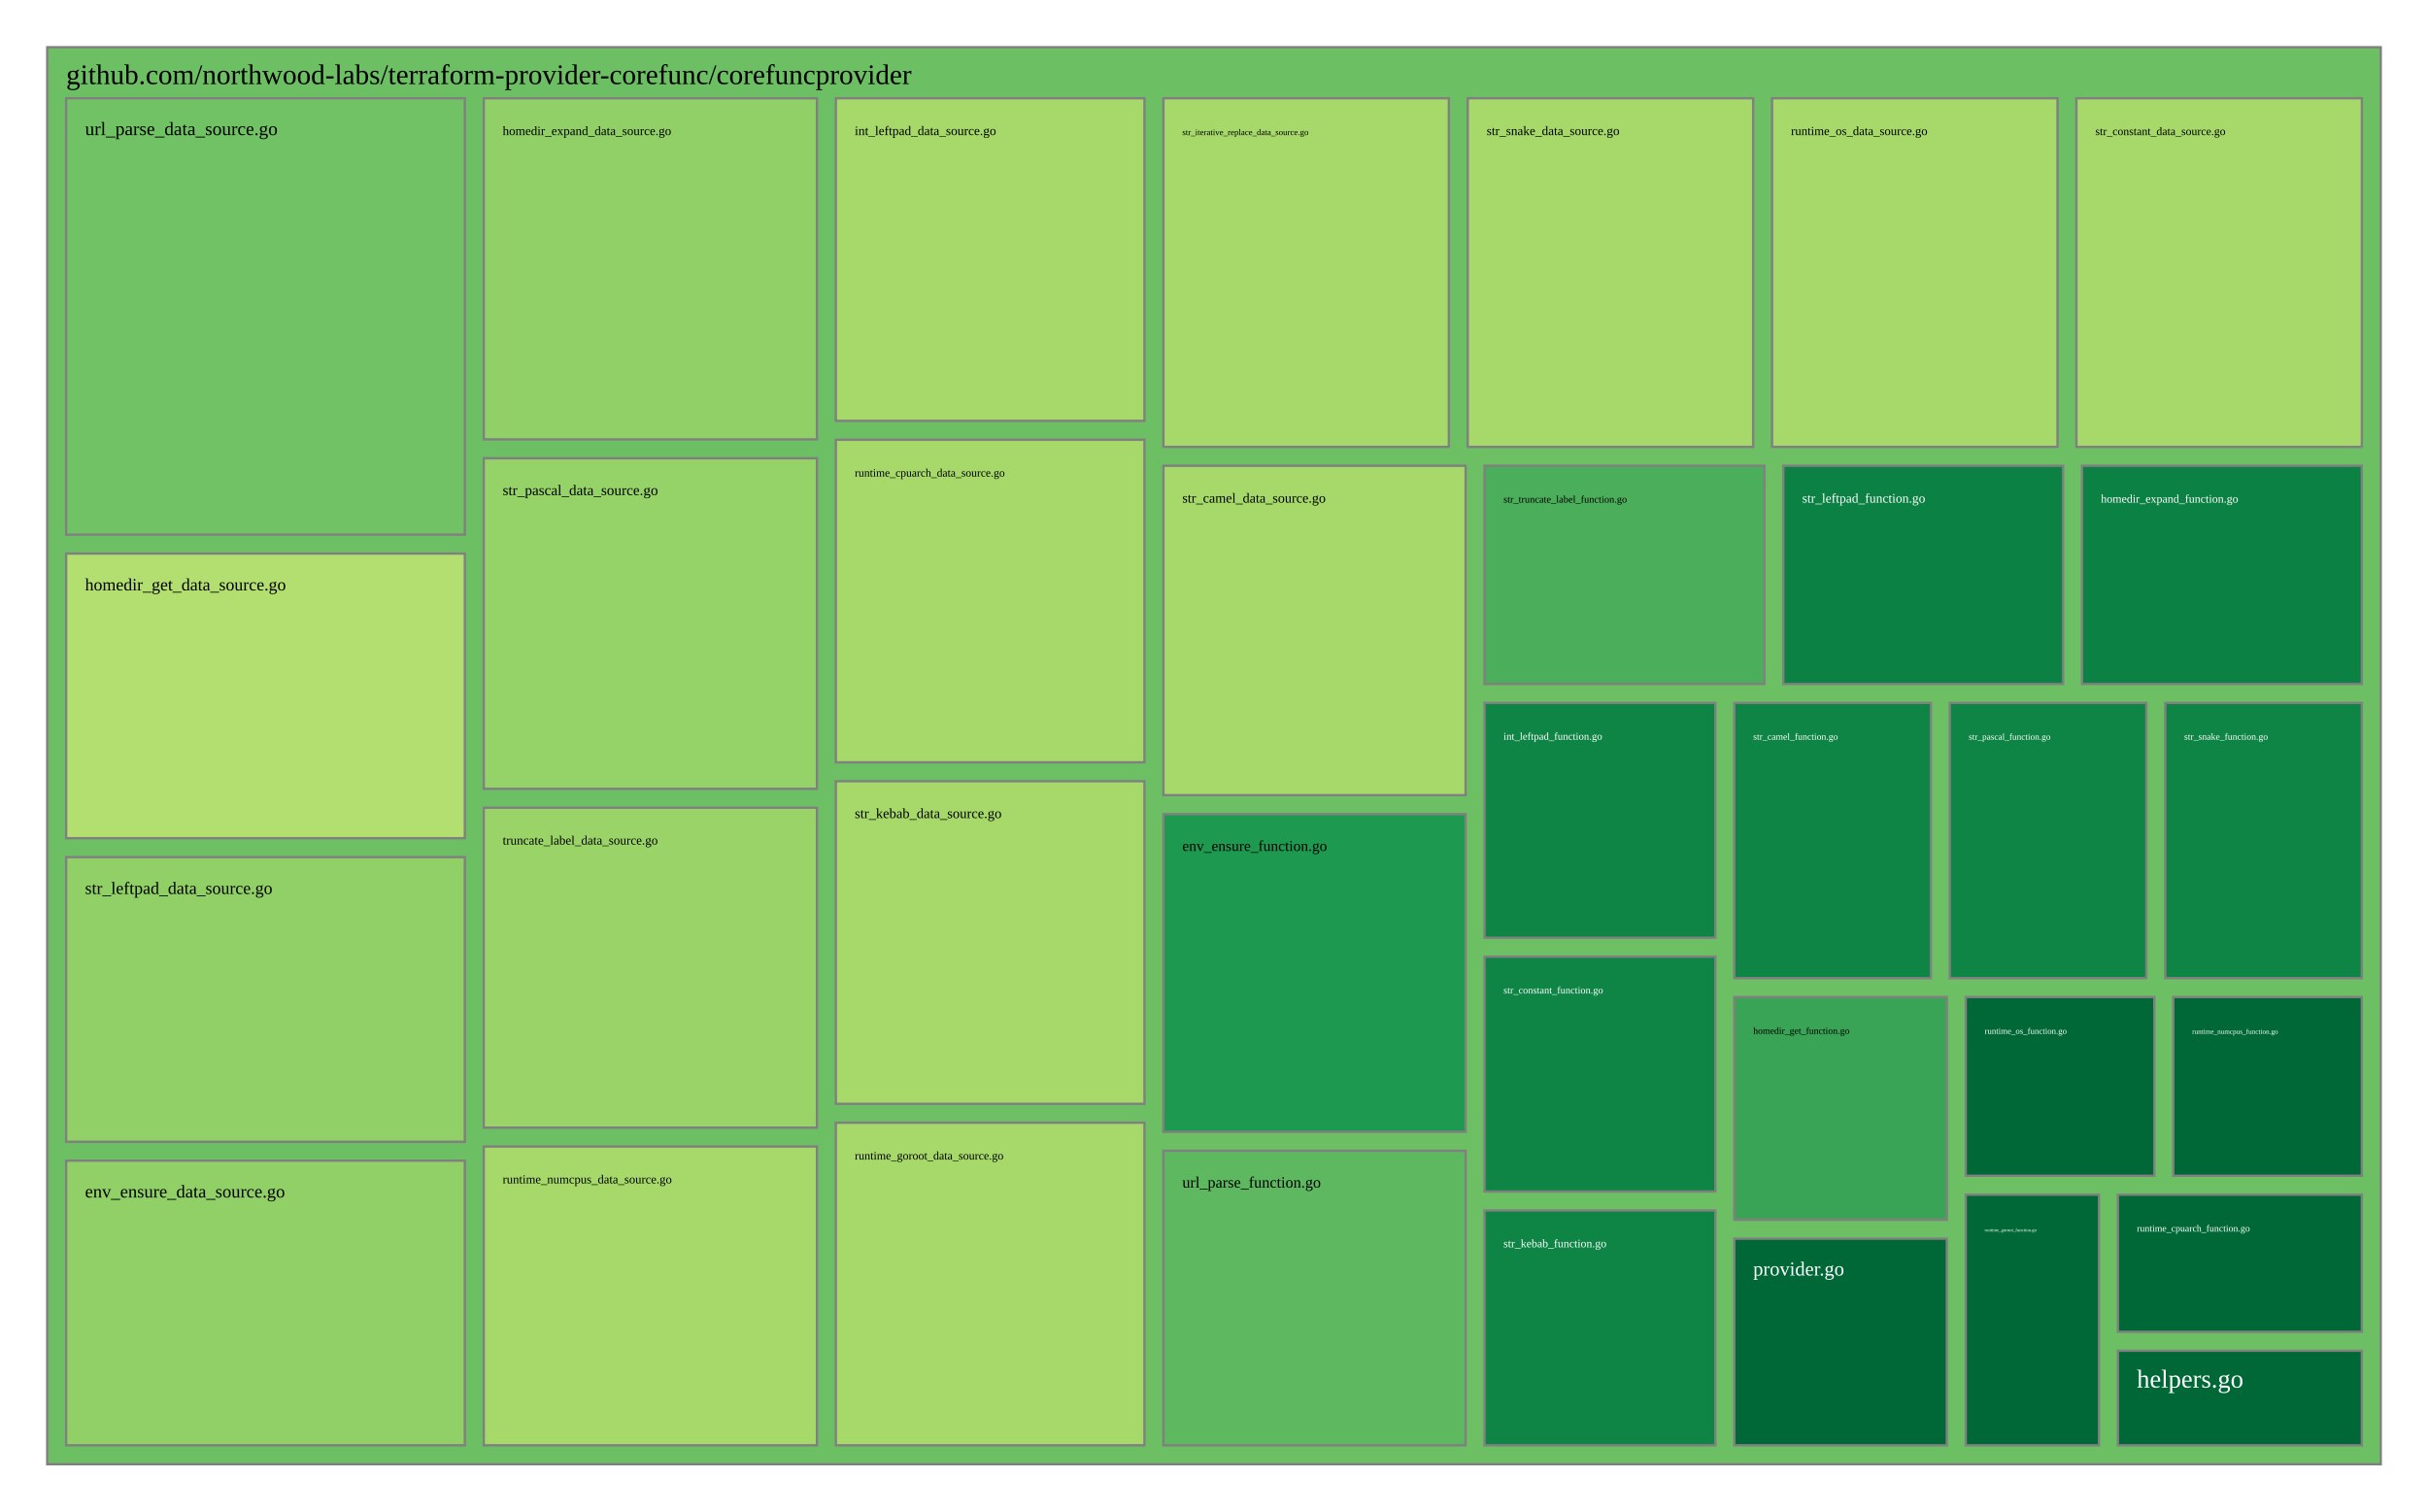
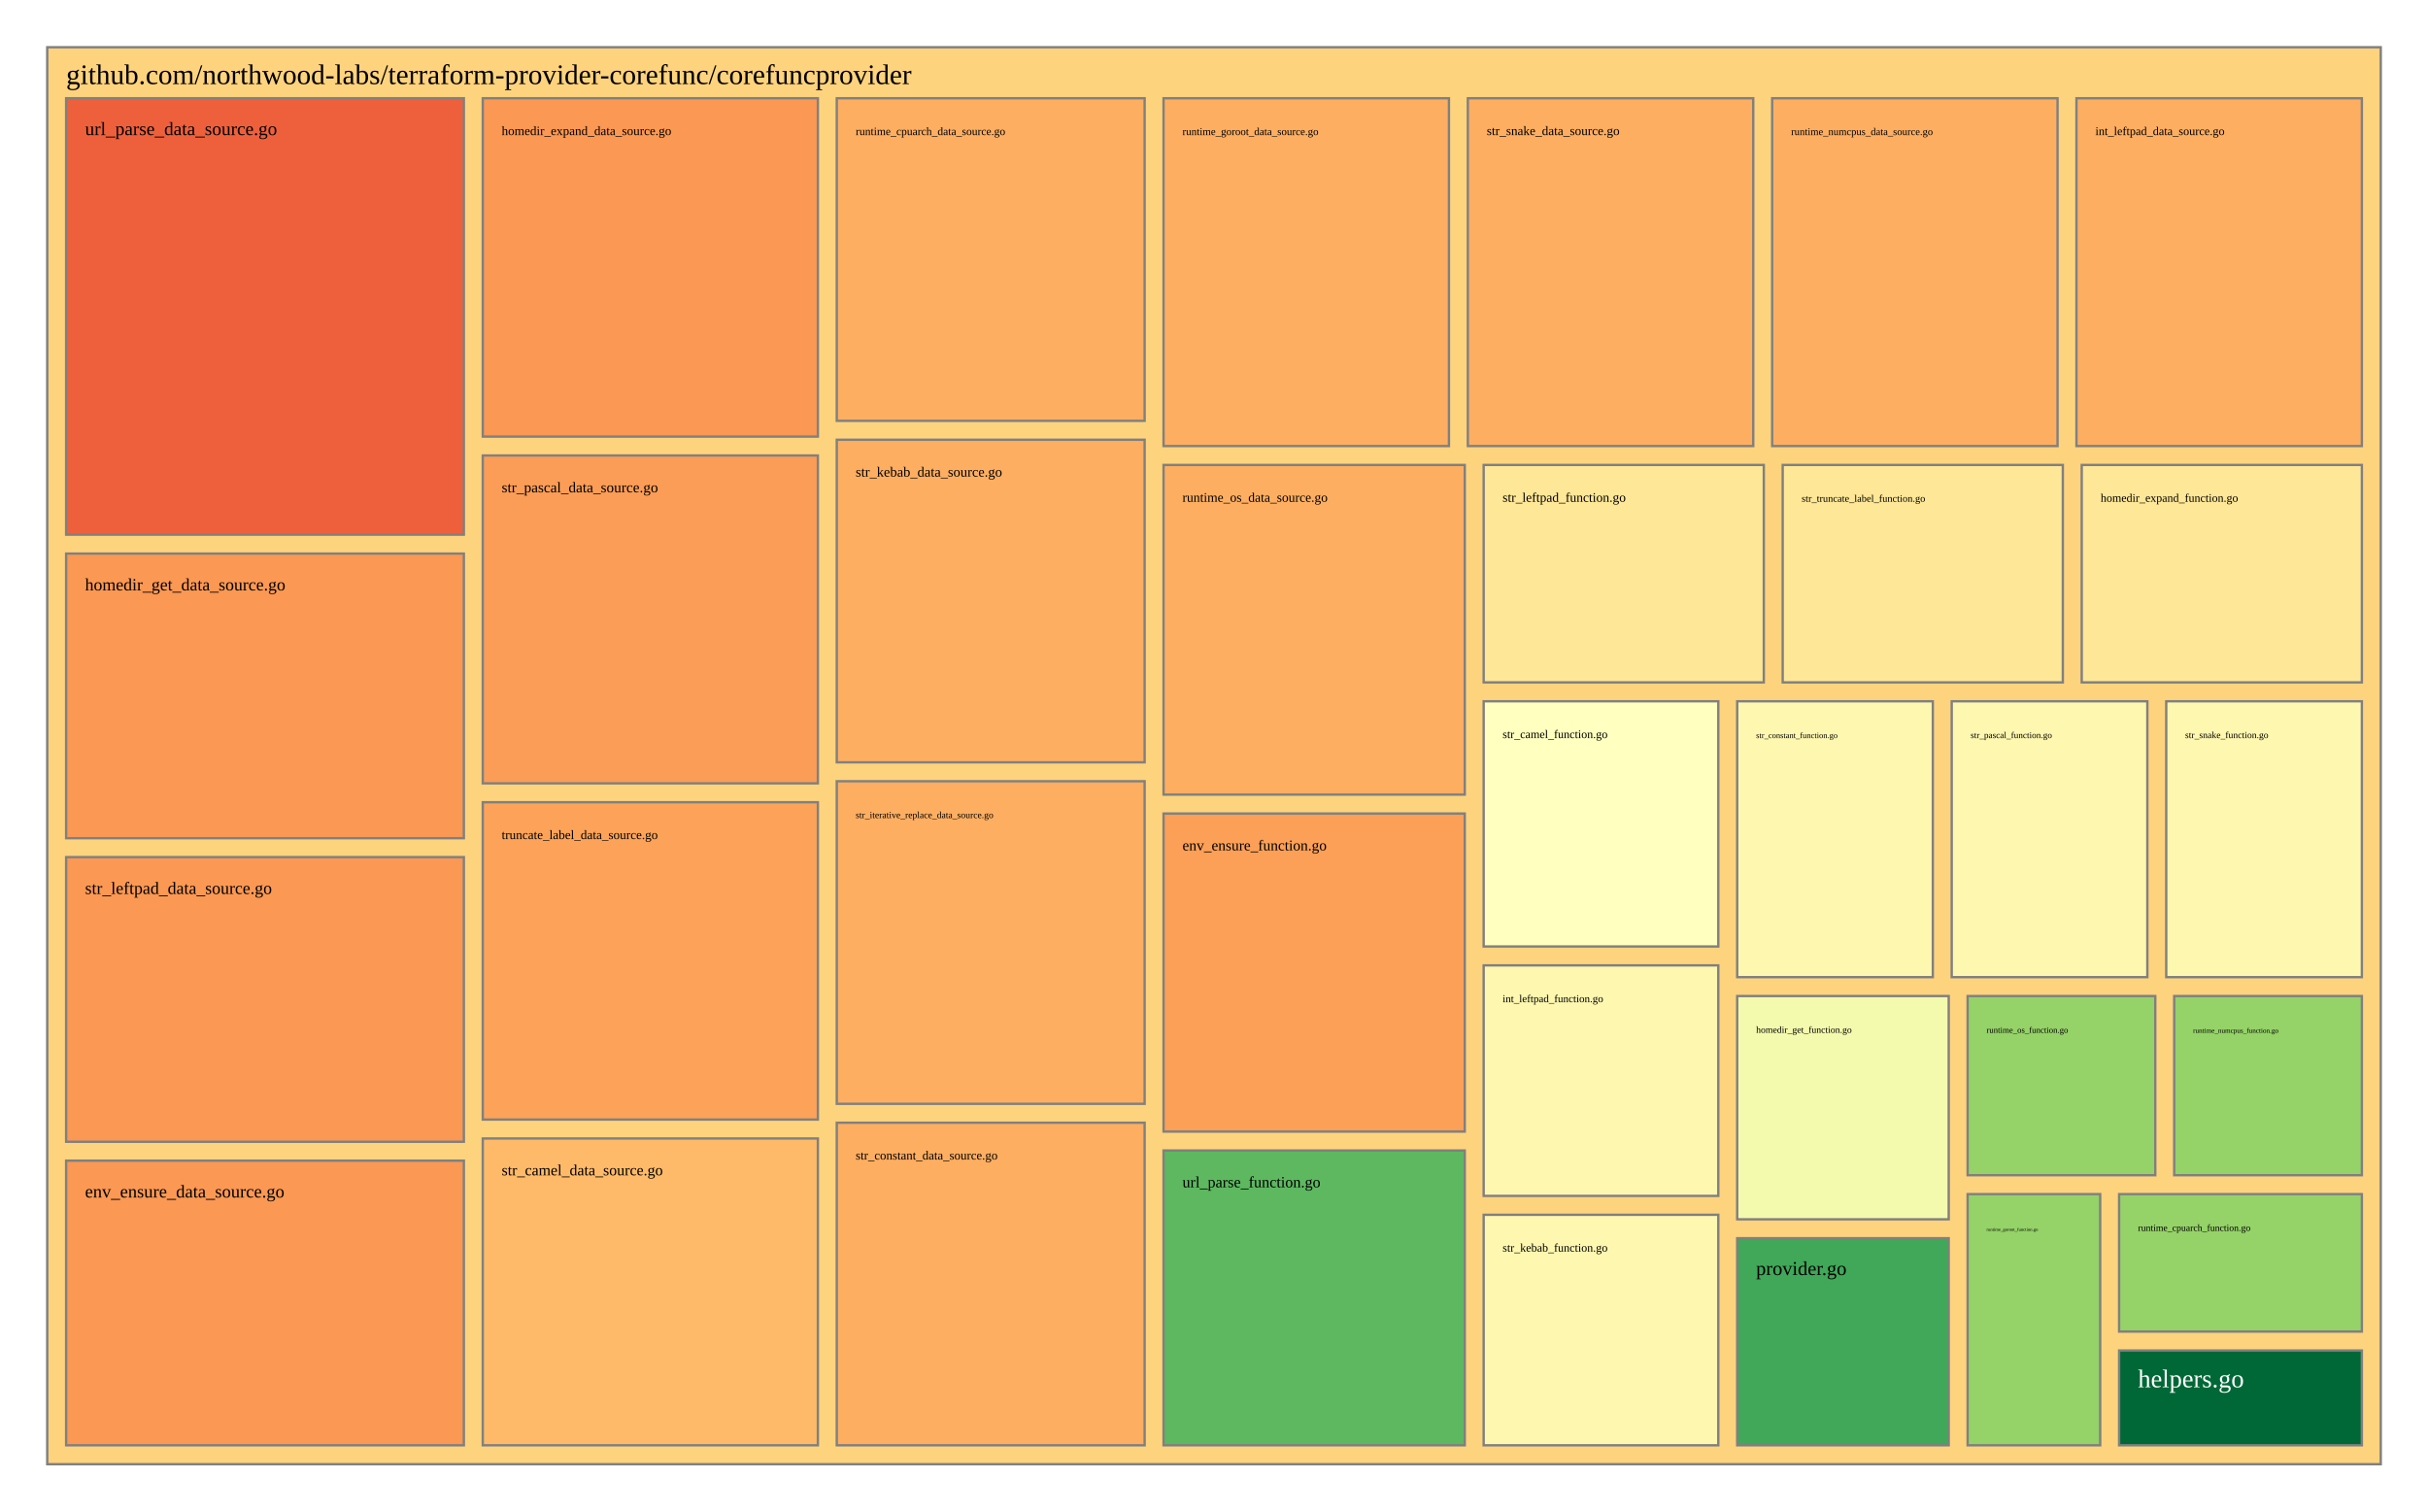
<svg xmlns="http://www.w3.org/2000/svg" viewBox="0 0 1028 640" style="background: white none repeat scroll 0% 0%;">
  <g>
-     <rect x="20" y="20" width="988" height="600" style="fill: rgba(108, 192, 99, 65535);opacity:1;fill-opacity:1;stroke:rgba(128,128,128,65535);stroke-width:1px;stroke-opacity:1;" />
+     <rect x="20" y="20" width="988" height="600" style="fill: rgba(254, 211, 125, 65535);opacity:1;fill-opacity:1;stroke:rgba(128,128,128,65535);stroke-width:1px;stroke-opacity:1;" />
    <text data-notex="1" text-anchor="start" transform="translate(28,35.6) scale(1)" style="font-family: Open Sans, verdana, arial, sans-serif !important; font-size: 12px; fill: rgb(0, 0, 0, 65535); fill-opacity: 1; white-space: pre;" data-math="N">github.com/northwood-labs/terraform-provider-corefunc/corefuncprovider</text>
  </g>
  <g>
-     <rect x="28" y="491.467" width="168.816" height="120.533" style="fill: rgba(144, 208, 103, 65535);opacity:1;fill-opacity:1;stroke:rgba(128,128,128,65535);stroke-width:1px;stroke-opacity:1;" />
-     <text data-notex="1" text-anchor="start" transform="translate(36,507.0667) scale(0.636733)" style="font-family: Open Sans, verdana, arial, sans-serif !important; font-size: 12px; fill: rgb(0, 0, 0, 65535); fill-opacity: 1; white-space: pre;" data-math="N">env_ensure_data_source.go</text>
+     <rect x="28" y="491.467" width="168.4" height="120.533" style="fill: rgba(251, 152, 83, 65535);opacity:1;fill-opacity:1;stroke:rgba(128,128,128,65535);stroke-width:1px;stroke-opacity:1;" />
+     <text data-notex="1" text-anchor="start" transform="translate(36,507.0667) scale(0.635)" style="font-family: Open Sans, verdana, arial, sans-serif !important; font-size: 12px; fill: rgb(0, 0, 0, 65535); fill-opacity: 1; white-space: pre;" data-math="N">env_ensure_data_source.go</text>
  </g>
  <g>
-     <rect x="492.575" y="344.704" width="127.971" height="134.564" style="fill: rgba(30, 153, 80, 65535);opacity:1;fill-opacity:1;stroke:rgba(128,128,128,65535);stroke-width:1px;stroke-opacity:1;" />
-     <text data-notex="1" text-anchor="start" transform="translate(500.5755,360.3036) scale(0.530165)" style="font-family: Open Sans, verdana, arial, sans-serif !important; font-size: 12px; fill: rgb(0, 0, 0, 65535); fill-opacity: 1; white-space: pre;" data-math="N">env_ensure_function.go</text>
+     <rect x="492.635" y="344.477" width="127.539" height="134.682" style="fill: rgba(252, 159, 87, 65535);opacity:1;fill-opacity:1;stroke:rgba(128,128,128,65535);stroke-width:1px;stroke-opacity:1;" />
+     <text data-notex="1" text-anchor="start" transform="translate(500.6353,360.0769) scale(0.528122)" style="font-family: Open Sans, verdana, arial, sans-serif !important; font-size: 12px; fill: rgb(0, 0, 0, 65535); fill-opacity: 1; white-space: pre;" data-math="N">env_ensure_function.go</text>
  </g>
  <g>
-     <rect x="896.716" y="571.947" width="103.284" height="40.053" style="fill: rgba(0, 104, 55, 65535);opacity:1;fill-opacity:1;stroke:rgba(128,128,128,65535);stroke-width:1px;stroke-opacity:1;" />
-     <text data-notex="1" text-anchor="start" transform="translate(904.7161,587.5475) scale(0.909207)" style="font-family: Open Sans, verdana, arial, sans-serif !important; font-size: 12px; fill: rgb(255, 255, 255, 65535); fill-opacity: 1; white-space: pre;" data-math="N">helpers.go</text>
+     <rect x="897.213" y="571.846" width="102.787" height="40.154" style="fill: rgba(0, 104, 55, 65535);opacity:1;fill-opacity:1;stroke:rgba(128,128,128,65535);stroke-width:1px;stroke-opacity:1;" />
+     <text data-notex="1" text-anchor="start" transform="translate(905.2125,587.4457) scale(0.904036)" style="font-family: Open Sans, verdana, arial, sans-serif !important; font-size: 12px; fill: rgb(255, 255, 255, 65535); fill-opacity: 1; white-space: pre;" data-math="N">helpers.go</text>
  </g>
  <g>
-     <rect x="204.816" y="41.6" width="141.08" height="144.447" style="fill: rgba(144, 208, 103, 65535);opacity:1;fill-opacity:1;stroke:rgba(128,128,128,65535);stroke-width:1px;stroke-opacity:1;" />
-     <text data-notex="1" text-anchor="start" transform="translate(212.816,57.2) scale(0.449282)" style="font-family: Open Sans, verdana, arial, sans-serif !important; font-size: 12px; fill: rgb(0, 0, 0, 65535); fill-opacity: 1; white-space: pre;" data-math="N">homedir_expand_data_source.go</text>
+     <rect x="204.4" y="41.6" width="141.882" height="143.274" style="fill: rgba(251, 152, 83, 65535);opacity:1;fill-opacity:1;stroke:rgba(128,128,128,65535);stroke-width:1px;stroke-opacity:1;" />
+     <text data-notex="1" text-anchor="start" transform="translate(212.4,57.2) scale(0.452164)" style="font-family: Open Sans, verdana, arial, sans-serif !important; font-size: 12px; fill: rgb(0, 0, 0, 65535); fill-opacity: 1; white-space: pre;" data-math="N">homedir_expand_data_source.go</text>
  </g>
  <g>
-     <rect x="881.515" y="197.223" width="118.485" height="92.409" style="fill: rgba(12, 129, 68, 65535);opacity:1;fill-opacity:1;stroke:rgba(128,128,128,65535);stroke-width:1px;stroke-opacity:1;" />
-     <text data-notex="1" text-anchor="start" transform="translate(889.5155,212.8233) scale(0.410595)" style="font-family: Open Sans, verdana, arial, sans-serif !important; font-size: 12px; fill: rgb(255, 255, 255, 65535); fill-opacity: 1; white-space: pre;" data-math="N">homedir_expand_function.go</text>
+     <rect x="881.392" y="196.875" width="118.608" height="92.075" style="fill: rgba(254, 231, 150, 65535);opacity:1;fill-opacity:1;stroke:rgba(128,128,128,65535);stroke-width:1px;stroke-opacity:1;" />
+     <text data-notex="1" text-anchor="start" transform="translate(889.3915,212.4752) scale(0.411092)" style="font-family: Open Sans, verdana, arial, sans-serif !important; font-size: 12px; fill: rgb(0, 0, 0, 65535); fill-opacity: 1; white-space: pre;" data-math="N">homedir_expand_function.go</text>
  </g>
  <g>
-     <rect x="28" y="234.4" width="168.816" height="120.533" style="fill: rgba(179, 223, 113, 65535);opacity:1;fill-opacity:1;stroke:rgba(128,128,128,65535);stroke-width:1px;stroke-opacity:1;" />
-     <text data-notex="1" text-anchor="start" transform="translate(36,250) scale(0.612244)" style="font-family: Open Sans, verdana, arial, sans-serif !important; font-size: 12px; fill: rgb(0, 0, 0, 65535); fill-opacity: 1; white-space: pre;" data-math="N">homedir_get_data_source.go</text>
+     <rect x="28" y="234.4" width="168.4" height="120.533" style="fill: rgba(251, 152, 83, 65535);opacity:1;fill-opacity:1;stroke:rgba(128,128,128,65535);stroke-width:1px;stroke-opacity:1;" />
+     <text data-notex="1" text-anchor="start" transform="translate(36,250) scale(0.610577)" style="font-family: Open Sans, verdana, arial, sans-serif !important; font-size: 12px; fill: rgb(0, 0, 0, 65535); fill-opacity: 1; white-space: pre;" data-math="N">homedir_get_data_source.go</text>
  </g>
  <g>
-     <rect x="734.296" y="422.184" width="89.993" height="94.319" style="fill: rgba(57, 164, 86, 65535);opacity:1;fill-opacity:1;stroke:rgba(128,128,128,65535);stroke-width:1px;stroke-opacity:1;" />
-     <text data-notex="1" text-anchor="start" transform="translate(742.2957,437.7838) scale(0.335113)" style="font-family: Open Sans, verdana, arial, sans-serif !important; font-size: 12px; fill: rgb(0, 0, 0, 65535); fill-opacity: 1; white-space: pre;" data-math="N">homedir_get_function.go</text>
+     <rect x="735.517" y="421.765" width="89.556" height="94.535" style="fill: rgba(244, 250, 173, 65535);opacity:1;fill-opacity:1;stroke:rgba(128,128,128,65535);stroke-width:1px;stroke-opacity:1;" />
+     <text data-notex="1" text-anchor="start" transform="translate(743.5166,437.365) scale(0.333133)" style="font-family: Open Sans, verdana, arial, sans-serif !important; font-size: 12px; fill: rgb(0, 0, 0, 65535); fill-opacity: 1; white-space: pre;" data-math="N">homedir_get_function.go</text>
  </g>
  <g>
-     <rect x="353.896" y="41.6" width="130.679" height="136.6" style="fill: rgba(166, 217, 106, 65535);opacity:1;fill-opacity:1;stroke:rgba(128,128,128,65535);stroke-width:1px;stroke-opacity:1;" />
-     <text data-notex="1" text-anchor="start" transform="translate(361.8962,57.2) scale(0.459452)" style="font-family: Open Sans, verdana, arial, sans-serif !important; font-size: 12px; fill: rgb(0, 0, 0, 65535); fill-opacity: 1; white-space: pre;" data-math="N">int_leftpad_data_source.go</text>
+     <rect x="879.159" y="41.6" width="120.841" height="147.275" style="fill: rgba(253, 174, 97, 65535);opacity:1;fill-opacity:1;stroke:rgba(128,128,128,65535);stroke-width:1px;stroke-opacity:1;" />
+     <text data-notex="1" text-anchor="start" transform="translate(887.1588,57.2) scale(0.420037)" style="font-family: Open Sans, verdana, arial, sans-serif !important; font-size: 12px; fill: rgb(0, 0, 0, 65535); fill-opacity: 1; white-space: pre;" data-math="N">int_leftpad_data_source.go</text>
  </g>
  <g>
-     <rect x="628.546" y="297.633" width="97.749" height="99.456" style="fill: rgba(14, 132, 69, 65535);opacity:1;fill-opacity:1;stroke:rgba(128,128,128,65535);stroke-width:1px;stroke-opacity:1;" />
-     <text data-notex="1" text-anchor="start" transform="translate(636.5464,313.2328) scale(0.370242)" style="font-family: Open Sans, verdana, arial, sans-serif !important; font-size: 12px; fill: rgb(255, 255, 255, 65535); fill-opacity: 1; white-space: pre;" data-math="N">int_leftpad_function.go</text>
+     <rect x="628.175" y="408.775" width="99.342" height="97.612" style="fill: rgba(254, 247, 175, 65535);opacity:1;fill-opacity:1;stroke:rgba(128,128,128,65535);stroke-width:1px;stroke-opacity:1;" />
+     <text data-notex="1" text-anchor="start" transform="translate(636.1746,424.3752) scale(0.377454)" style="font-family: Open Sans, verdana, arial, sans-serif !important; font-size: 12px; fill: rgb(0, 0, 0, 65535); fill-opacity: 1; white-space: pre;" data-math="N">int_leftpad_function.go</text>
  </g>
  <g>
-     <rect x="734.296" y="524.503" width="89.993" height="87.497" style="fill: rgba(0, 104, 55, 65535);opacity:1;fill-opacity:1;stroke:rgba(128,128,128,65535);stroke-width:1px;stroke-opacity:1;" />
-     <text data-notex="1" text-anchor="start" transform="translate(742.2957,540.1025) scale(0.70069)" style="font-family: Open Sans, verdana, arial, sans-serif !important; font-size: 12px; fill: rgb(255, 255, 255, 65535); fill-opacity: 1; white-space: pre;" data-math="N">provider.go</text>
+     <rect x="735.517" y="524.3" width="89.556" height="87.7" style="fill: rgba(64, 168, 88, 65535);opacity:1;fill-opacity:1;stroke:rgba(128,128,128,65535);stroke-width:1px;stroke-opacity:1;" />
+     <text data-notex="1" text-anchor="start" transform="translate(743.5166,539.9003) scale(0.696551)" style="font-family: Open Sans, verdana, arial, sans-serif !important; font-size: 12px; fill: rgb(0, 0, 0, 65535); fill-opacity: 1; white-space: pre;" data-math="N">provider.go</text>
  </g>
  <g>
-     <rect x="353.896" y="186.2" width="130.679" height="136.6" style="fill: rgba(166, 217, 106, 65535);opacity:1;fill-opacity:1;stroke:rgba(128,128,128,65535);stroke-width:1px;stroke-opacity:1;" />
-     <text data-notex="1" text-anchor="start" transform="translate(361.8962,201.8) scale(0.398192)" style="font-family: Open Sans, verdana, arial, sans-serif !important; font-size: 12px; fill: rgb(0, 0, 0, 65535); fill-opacity: 1; white-space: pre;" data-math="N">runtime_cpuarch_data_source.go</text>
+     <rect x="354.282" y="41.6" width="130.353" height="136.6" style="fill: rgba(253, 174, 97, 65535);opacity:1;fill-opacity:1;stroke:rgba(128,128,128,65535);stroke-width:1px;stroke-opacity:1;" />
+     <text data-notex="1" text-anchor="start" transform="translate(362.2824,57.2) scale(0.397059)" style="font-family: Open Sans, verdana, arial, sans-serif !important; font-size: 12px; fill: rgb(0, 0, 0, 65535); fill-opacity: 1; white-space: pre;" data-math="N">runtime_cpuarch_data_source.go</text>
  </g>
  <g>
-     <rect x="896.716" y="505.875" width="103.284" height="58.072" style="fill: rgba(0, 104, 55, 65535);opacity:1;fill-opacity:1;stroke:rgba(128,128,128,65535);stroke-width:1px;stroke-opacity:1;" />
-     <text data-notex="1" text-anchor="start" transform="translate(904.7161,521.4752) scale(0.336743)" style="font-family: Open Sans, verdana, arial, sans-serif !important; font-size: 12px; fill: rgb(255, 255, 255, 65535); fill-opacity: 1; white-space: pre;" data-math="N">runtime_cpuarch_function.go</text>
+     <rect x="897.213" y="505.634" width="102.787" height="58.212" style="fill: rgba(149, 210, 104, 65535);opacity:1;fill-opacity:1;stroke:rgba(128,128,128,65535);stroke-width:1px;stroke-opacity:1;" />
+     <text data-notex="1" text-anchor="start" transform="translate(905.2125,521.2336) scale(0.334828)" style="font-family: Open Sans, verdana, arial, sans-serif !important; font-size: 12px; fill: rgb(0, 0, 0, 65535); fill-opacity: 1; white-space: pre;" data-math="N">runtime_cpuarch_function.go</text>
  </g>
  <g>
-     <rect x="353.896" y="475.4" width="130.679" height="136.6" style="fill: rgba(166, 217, 106, 65535);opacity:1;fill-opacity:1;stroke:rgba(128,128,128,65535);stroke-width:1px;stroke-opacity:1;" />
-     <text data-notex="1" text-anchor="start" transform="translate(361.8962,491) scale(0.411923)" style="font-family: Open Sans, verdana, arial, sans-serif !important; font-size: 12px; fill: rgb(0, 0, 0, 65535); fill-opacity: 1; white-space: pre;" data-math="N">runtime_goroot_data_source.go</text>
+     <rect x="492.635" y="41.6" width="120.841" height="147.275" style="fill: rgba(253, 174, 97, 65535);opacity:1;fill-opacity:1;stroke:rgba(128,128,128,65535);stroke-width:1px;stroke-opacity:1;" />
+     <text data-notex="1" text-anchor="start" transform="translate(500.6353,57.2) scale(0.376585)" style="font-family: Open Sans, verdana, arial, sans-serif !important; font-size: 12px; fill: rgb(0, 0, 0, 65535); fill-opacity: 1; white-space: pre;" data-math="N">runtime_goroot_data_source.go</text>
  </g>
  <g>
-     <rect x="832.289" y="505.875" width="56.428" height="106.125" style="fill: rgba(0, 104, 55, 65535);opacity:1;fill-opacity:1;stroke:rgba(128,128,128,65535);stroke-width:1px;stroke-opacity:1;" />
-     <text data-notex="1" text-anchor="start" transform="translate(840.2886,521.4752) scale(0.161969)" style="font-family: Open Sans, verdana, arial, sans-serif !important; font-size: 12px; fill: rgb(255, 255, 255, 65535); fill-opacity: 1; white-space: pre;" data-math="N">runtime_goroot_function.go</text>
+     <rect x="833.072" y="505.634" width="56.14" height="106.366" style="fill: rgba(149, 210, 104, 65535);opacity:1;fill-opacity:1;stroke:rgba(128,128,128,65535);stroke-width:1px;stroke-opacity:1;" />
+     <text data-notex="1" text-anchor="start" transform="translate(841.0724,521.2336) scale(0.160818)" style="font-family: Open Sans, verdana, arial, sans-serif !important; font-size: 12px; fill: rgb(0, 0, 0, 65535); fill-opacity: 1; white-space: pre;" data-math="N">runtime_goroot_function.go</text>
  </g>
  <g>
-     <rect x="204.816" y="485.488" width="141.08" height="126.512" style="fill: rgba(166, 217, 106, 65535);opacity:1;fill-opacity:1;stroke:rgba(128,128,128,65535);stroke-width:1px;stroke-opacity:1;" />
-     <text data-notex="1" text-anchor="start" transform="translate(212.816,501.0884) scale(0.434306)" style="font-family: Open Sans, verdana, arial, sans-serif !important; font-size: 12px; fill: rgb(0, 0, 0, 65535); fill-opacity: 1; white-space: pre;" data-math="N">runtime_numcpus_data_source.go</text>
+     <rect x="750.318" y="41.6" width="120.841" height="147.275" style="fill: rgba(253, 174, 97, 65535);opacity:1;fill-opacity:1;stroke:rgba(128,128,128,65535);stroke-width:1px;stroke-opacity:1;" />
+     <text data-notex="1" text-anchor="start" transform="translate(758.3176,57.2) scale(0.364032)" style="font-family: Open Sans, verdana, arial, sans-serif !important; font-size: 12px; fill: rgb(0, 0, 0, 65535); fill-opacity: 1; white-space: pre;" data-math="N">runtime_numcpus_data_source.go</text>
  </g>
  <g>
-     <rect x="920.144" y="422.184" width="79.856" height="75.691" style="fill: rgba(0, 104, 55, 65535);opacity:1;fill-opacity:1;stroke:rgba(128,128,128,65535);stroke-width:1px;stroke-opacity:1;" />
-     <text data-notex="1" text-anchor="start" transform="translate(928.1443,437.7838) scale(0.246357)" style="font-family: Open Sans, verdana, arial, sans-serif !important; font-size: 12px; fill: rgb(255, 255, 255, 65535); fill-opacity: 1; white-space: pre;" data-math="N">runtime_numcpus_function.go</text>
+     <rect x="920.536" y="421.765" width="79.464" height="75.869" style="fill: rgba(149, 210, 104, 65535);opacity:1;fill-opacity:1;stroke:rgba(128,128,128,65535);stroke-width:1px;stroke-opacity:1;" />
+     <text data-notex="1" text-anchor="start" transform="translate(928.5362,437.365) scale(0.244845)" style="font-family: Open Sans, verdana, arial, sans-serif !important; font-size: 12px; fill: rgb(0, 0, 0, 65535); fill-opacity: 1; white-space: pre;" data-math="N">runtime_numcpus_function.go</text>
  </g>
  <g>
-     <rect x="750.288" y="41.6" width="120.856" height="147.623" style="fill: rgba(166, 217, 106, 65535);opacity:1;fill-opacity:1;stroke:rgba(128,128,128,65535);stroke-width:1px;stroke-opacity:1;" />
-     <text data-notex="1" text-anchor="start" transform="translate(758.2877,57.2) scale(0.436901)" style="font-family: Open Sans, verdana, arial, sans-serif !important; font-size: 12px; fill: rgb(0, 0, 0, 65535); fill-opacity: 1; white-space: pre;" data-math="N">runtime_os_data_source.go</text>
+     <rect x="492.635" y="196.875" width="127.539" height="139.602" style="fill: rgba(253, 174, 97, 65535);opacity:1;fill-opacity:1;stroke:rgba(128,128,128,65535);stroke-width:1px;stroke-opacity:1;" />
+     <text data-notex="1" text-anchor="start" transform="translate(500.6353,212.4752) scale(0.464747)" style="font-family: Open Sans, verdana, arial, sans-serif !important; font-size: 12px; fill: rgb(0, 0, 0, 65535); fill-opacity: 1; white-space: pre;" data-math="N">runtime_os_data_source.go</text>
  </g>
  <g>
-     <rect x="832.289" y="422.184" width="79.856" height="75.691" style="fill: rgba(0, 104, 55, 65535);opacity:1;fill-opacity:1;stroke:rgba(128,128,128,65535);stroke-width:1px;stroke-opacity:1;" />
-     <text data-notex="1" text-anchor="start" transform="translate(840.2886,437.7838) scale(0.302347)" style="font-family: Open Sans, verdana, arial, sans-serif !important; font-size: 12px; fill: rgb(255, 255, 255, 65535); fill-opacity: 1; white-space: pre;" data-math="N">runtime_os_function.go</text>
+     <rect x="833.072" y="421.765" width="79.464" height="75.869" style="fill: rgba(149, 210, 104, 65535);opacity:1;fill-opacity:1;stroke:rgba(128,128,128,65535);stroke-width:1px;stroke-opacity:1;" />
+     <text data-notex="1" text-anchor="start" transform="translate(841.0724,437.365) scale(0.300492)" style="font-family: Open Sans, verdana, arial, sans-serif !important; font-size: 12px; fill: rgb(0, 0, 0, 65535); fill-opacity: 1; white-space: pre;" data-math="N">runtime_os_function.go</text>
  </g>
  <g>
-     <rect x="492.575" y="197.223" width="127.971" height="139.48" style="fill: rgba(166, 217, 106, 65535);opacity:1;fill-opacity:1;stroke:rgba(128,128,128,65535);stroke-width:1px;stroke-opacity:1;" />
-     <text data-notex="1" text-anchor="start" transform="translate(500.5755,212.8233) scale(0.485985)" style="font-family: Open Sans, verdana, arial, sans-serif !important; font-size: 12px; fill: rgb(0, 0, 0, 65535); fill-opacity: 1; white-space: pre;" data-math="N">str_camel_data_source.go</text>
+     <rect x="204.4" y="482.074" width="141.882" height="129.926" style="fill: rgba(254, 186, 104, 65535);opacity:1;fill-opacity:1;stroke:rgba(128,128,128,65535);stroke-width:1px;stroke-opacity:1;" />
+     <text data-notex="1" text-anchor="start" transform="translate(212.4,497.6738) scale(0.546364)" style="font-family: Open Sans, verdana, arial, sans-serif !important; font-size: 12px; fill: rgb(0, 0, 0, 65535); fill-opacity: 1; white-space: pre;" data-math="N">str_camel_data_source.go</text>
  </g>
  <g>
-     <rect x="734.296" y="297.633" width="83.235" height="116.551" style="fill: rgba(14, 132, 69, 65535);opacity:1;fill-opacity:1;stroke:rgba(128,128,128,65535);stroke-width:1px;stroke-opacity:1;" />
-     <text data-notex="1" text-anchor="start" transform="translate(742.2957,313.2328) scale(0.333506)" style="font-family: Open Sans, verdana, arial, sans-serif !important; font-size: 12px; fill: rgb(255, 255, 255, 65535); fill-opacity: 1; white-space: pre;" data-math="N">str_camel_function.go</text>
+     <rect x="628.175" y="296.95" width="99.342" height="103.825" style="fill: rgba(255, 255, 191, 65535);opacity:1;fill-opacity:1;stroke:rgba(128,128,128,65535);stroke-width:1px;stroke-opacity:1;" />
+     <text data-notex="1" text-anchor="start" transform="translate(636.1746,312.5503) scale(0.413403)" style="font-family: Open Sans, verdana, arial, sans-serif !important; font-size: 12px; fill: rgb(0, 0, 0, 65535); fill-opacity: 1; white-space: pre;" data-math="N">str_camel_function.go</text>
  </g>
  <g>
-     <rect x="879.144" y="41.6" width="120.856" height="147.623" style="fill: rgba(166, 217, 106, 65535);opacity:1;fill-opacity:1;stroke:rgba(128,128,128,65535);stroke-width:1px;stroke-opacity:1;" />
-     <text data-notex="1" text-anchor="start" transform="translate(887.1439,57.2) scale(0.404538)" style="font-family: Open Sans, verdana, arial, sans-serif !important; font-size: 12px; fill: rgb(0, 0, 0, 65535); fill-opacity: 1; white-space: pre;" data-math="N">str_constant_data_source.go</text>
+     <rect x="354.282" y="475.4" width="130.353" height="136.6" style="fill: rgba(253, 174, 97, 65535);opacity:1;fill-opacity:1;stroke:rgba(128,128,128,65535);stroke-width:1px;stroke-opacity:1;" />
+     <text data-notex="1" text-anchor="start" transform="translate(362.2824,491) scale(0.441176)" style="font-family: Open Sans, verdana, arial, sans-serif !important; font-size: 12px; fill: rgb(0, 0, 0, 65535); fill-opacity: 1; white-space: pre;" data-math="N">str_constant_data_source.go</text>
  </g>
  <g>
-     <rect x="628.546" y="405.089" width="97.749" height="99.456" style="fill: rgba(14, 132, 69, 65535);opacity:1;fill-opacity:1;stroke:rgba(128,128,128,65535);stroke-width:1px;stroke-opacity:1;" />
-     <text data-notex="1" text-anchor="start" transform="translate(636.5464,420.6885) scale(0.354815)" style="font-family: Open Sans, verdana, arial, sans-serif !important; font-size: 12px; fill: rgb(255, 255, 255, 65535); fill-opacity: 1; white-space: pre;" data-math="N">str_constant_function.go</text>
+     <rect x="735.517" y="296.95" width="82.828" height="116.815" style="fill: rgba(254, 247, 175, 65535);opacity:1;fill-opacity:1;stroke:rgba(128,128,128,65535);stroke-width:1px;stroke-opacity:1;" />
+     <text data-notex="1" text-anchor="start" transform="translate(743.5166,312.5503) scale(0.290051)" style="font-family: Open Sans, verdana, arial, sans-serif !important; font-size: 12px; fill: rgb(0, 0, 0, 65535); fill-opacity: 1; white-space: pre;" data-math="N">str_constant_function.go</text>
  </g>
  <g>
-     <rect x="492.575" y="41.6" width="120.856" height="147.623" style="fill: rgba(166, 217, 106, 65535);opacity:1;fill-opacity:1;stroke:rgba(128,128,128,65535);stroke-width:1px;stroke-opacity:1;" />
-     <text data-notex="1" text-anchor="start" transform="translate(500.5755,57.2) scale(0.303403)" style="font-family: Open Sans, verdana, arial, sans-serif !important; font-size: 12px; fill: rgb(0, 0, 0, 65535); fill-opacity: 1; white-space: pre;" data-math="N">str_iterative_replace_data_source.go</text>
+     <rect x="354.282" y="330.8" width="130.353" height="136.6" style="fill: rgba(253, 174, 97, 65535);opacity:1;fill-opacity:1;stroke:rgba(128,128,128,65535);stroke-width:1px;stroke-opacity:1;" />
+     <text data-notex="1" text-anchor="start" transform="translate(362.2824,346.4) scale(0.330882)" style="font-family: Open Sans, verdana, arial, sans-serif !important; font-size: 12px; fill: rgb(0, 0, 0, 65535); fill-opacity: 1; white-space: pre;" data-math="N">str_iterative_replace_data_source.go</text>
  </g>
  <g>
-     <rect x="353.896" y="330.8" width="130.679" height="136.6" style="fill: rgba(166, 217, 106, 65535);opacity:1;fill-opacity:1;stroke:rgba(128,128,128,65535);stroke-width:1px;stroke-opacity:1;" />
-     <text data-notex="1" text-anchor="start" transform="translate(361.8962,346.4) scale(0.49774)" style="font-family: Open Sans, verdana, arial, sans-serif !important; font-size: 12px; fill: rgb(0, 0, 0, 65535); fill-opacity: 1; white-space: pre;" data-math="N">str_kebab_data_source.go</text>
+     <rect x="354.282" y="186.2" width="130.353" height="136.6" style="fill: rgba(253, 174, 97, 65535);opacity:1;fill-opacity:1;stroke:rgba(128,128,128,65535);stroke-width:1px;stroke-opacity:1;" />
+     <text data-notex="1" text-anchor="start" transform="translate(362.2824,201.8) scale(0.496324)" style="font-family: Open Sans, verdana, arial, sans-serif !important; font-size: 12px; fill: rgb(0, 0, 0, 65535); fill-opacity: 1; white-space: pre;" data-math="N">str_kebab_data_source.go</text>
  </g>
  <g>
-     <rect x="628.546" y="512.544" width="97.749" height="99.456" style="fill: rgba(14, 132, 69, 65535);opacity:1;fill-opacity:1;stroke:rgba(128,128,128,65535);stroke-width:1px;stroke-opacity:1;" />
-     <text data-notex="1" text-anchor="start" transform="translate(636.5464,528.1443) scale(0.405503)" style="font-family: Open Sans, verdana, arial, sans-serif !important; font-size: 12px; fill: rgb(255, 255, 255, 65535); fill-opacity: 1; white-space: pre;" data-math="N">str_kebab_function.go</text>
+     <rect x="628.175" y="514.388" width="99.342" height="97.612" style="fill: rgba(254, 247, 175, 65535);opacity:1;fill-opacity:1;stroke:rgba(128,128,128,65535);stroke-width:1px;stroke-opacity:1;" />
+     <text data-notex="1" text-anchor="start" transform="translate(636.1746,529.9876) scale(0.413403)" style="font-family: Open Sans, verdana, arial, sans-serif !important; font-size: 12px; fill: rgb(0, 0, 0, 65535); fill-opacity: 1; white-space: pre;" data-math="N">str_kebab_function.go</text>
  </g>
  <g>
-     <rect x="28" y="362.933" width="168.816" height="120.533" style="fill: rgba(144, 208, 103, 65535);opacity:1;fill-opacity:1;stroke:rgba(128,128,128,65535);stroke-width:1px;stroke-opacity:1;" />
-     <text data-notex="1" text-anchor="start" transform="translate(36,378.5333) scale(0.612244)" style="font-family: Open Sans, verdana, arial, sans-serif !important; font-size: 12px; fill: rgb(0, 0, 0, 65535); fill-opacity: 1; white-space: pre;" data-math="N">str_leftpad_data_source.go</text>
+     <rect x="28" y="362.933" width="168.4" height="120.533" style="fill: rgba(251, 152, 83, 65535);opacity:1;fill-opacity:1;stroke:rgba(128,128,128,65535);stroke-width:1px;stroke-opacity:1;" />
+     <text data-notex="1" text-anchor="start" transform="translate(36,378.5333) scale(0.610577)" style="font-family: Open Sans, verdana, arial, sans-serif !important; font-size: 12px; fill: rgb(0, 0, 0, 65535); fill-opacity: 1; white-space: pre;" data-math="N">str_leftpad_data_source.go</text>
  </g>
  <g>
-     <rect x="755.031" y="197.223" width="118.485" height="92.409" style="fill: rgba(12, 129, 68, 65535);opacity:1;fill-opacity:1;stroke:rgba(128,128,128,65535);stroke-width:1px;stroke-opacity:1;" />
-     <text data-notex="1" text-anchor="start" transform="translate(763.0309,212.8233) scale(0.464151)" style="font-family: Open Sans, verdana, arial, sans-serif !important; font-size: 12px; fill: rgb(255, 255, 255, 65535); fill-opacity: 1; white-space: pre;" data-math="N">str_leftpad_function.go</text>
+     <rect x="628.175" y="196.875" width="118.608" height="92.075" style="fill: rgba(254, 231, 150, 65535);opacity:1;fill-opacity:1;stroke:rgba(128,128,128,65535);stroke-width:1px;stroke-opacity:1;" />
+     <text data-notex="1" text-anchor="start" transform="translate(636.1746,212.4752) scale(0.464712)" style="font-family: Open Sans, verdana, arial, sans-serif !important; font-size: 12px; fill: rgb(0, 0, 0, 65535); fill-opacity: 1; white-space: pre;" data-math="N">str_leftpad_function.go</text>
  </g>
  <g>
-     <rect x="204.816" y="194.047" width="141.08" height="139.963" style="fill: rgba(149, 210, 104, 65535);opacity:1;fill-opacity:1;stroke:rgba(128,128,128,65535);stroke-width:1px;stroke-opacity:1;" />
-     <text data-notex="1" text-anchor="start" transform="translate(212.816,209.6465) scale(0.521167)" style="font-family: Open Sans, verdana, arial, sans-serif !important; font-size: 12px; fill: rgb(0, 0, 0, 65535); fill-opacity: 1; white-space: pre;" data-math="N">str_pascal_data_source.go</text>
+     <rect x="204.4" y="192.874" width="141.882" height="138.825" style="fill: rgba(251, 157, 86, 65535);opacity:1;fill-opacity:1;stroke:rgba(128,128,128,65535);stroke-width:1px;stroke-opacity:1;" />
+     <text data-notex="1" text-anchor="start" transform="translate(212.4,208.4738) scale(0.52451)" style="font-family: Open Sans, verdana, arial, sans-serif !important; font-size: 12px; fill: rgb(0, 0, 0, 65535); fill-opacity: 1; white-space: pre;" data-math="N">str_pascal_data_source.go</text>
  </g>
  <g>
-     <rect x="825.53" y="297.633" width="83.235" height="116.551" style="fill: rgba(14, 132, 69, 65535);opacity:1;fill-opacity:1;stroke:rgba(128,128,128,65535);stroke-width:1px;stroke-opacity:1;" />
-     <text data-notex="1" text-anchor="start" transform="translate(833.5305,313.2328) scale(0.318346)" style="font-family: Open Sans, verdana, arial, sans-serif !important; font-size: 12px; fill: rgb(255, 255, 255, 65535); fill-opacity: 1; white-space: pre;" data-math="N">str_pascal_function.go</text>
+     <rect x="826.344" y="296.95" width="82.828" height="116.815" style="fill: rgba(254, 247, 175, 65535);opacity:1;fill-opacity:1;stroke:rgba(128,128,128,65535);stroke-width:1px;stroke-opacity:1;" />
+     <text data-notex="1" text-anchor="start" transform="translate(834.3444,312.5503) scale(0.31642)" style="font-family: Open Sans, verdana, arial, sans-serif !important; font-size: 12px; fill: rgb(0, 0, 0, 65535); fill-opacity: 1; white-space: pre;" data-math="N">str_pascal_function.go</text>
  </g>
  <g>
-     <rect x="621.432" y="41.6" width="120.856" height="147.623" style="fill: rgba(166, 217, 106, 65535);opacity:1;fill-opacity:1;stroke:rgba(128,128,128,65535);stroke-width:1px;stroke-opacity:1;" />
-     <text data-notex="1" text-anchor="start" transform="translate(629.4316,57.2) scale(0.455105)" style="font-family: Open Sans, verdana, arial, sans-serif !important; font-size: 12px; fill: rgb(0, 0, 0, 65535); fill-opacity: 1; white-space: pre;" data-math="N">str_snake_data_source.go</text>
+     <rect x="621.476" y="41.6" width="120.841" height="147.275" style="fill: rgba(253, 174, 97, 65535);opacity:1;fill-opacity:1;stroke:rgba(128,128,128,65535);stroke-width:1px;stroke-opacity:1;" />
+     <text data-notex="1" text-anchor="start" transform="translate(629.4765,57.2) scale(0.45504)" style="font-family: Open Sans, verdana, arial, sans-serif !important; font-size: 12px; fill: rgb(0, 0, 0, 65535); fill-opacity: 1; white-space: pre;" data-math="N">str_snake_data_source.go</text>
  </g>
  <g>
-     <rect x="916.765" y="297.633" width="83.235" height="116.551" style="fill: rgba(14, 132, 69, 65535);opacity:1;fill-opacity:1;stroke:rgba(128,128,128,65535);stroke-width:1px;stroke-opacity:1;" />
-     <text data-notex="1" text-anchor="start" transform="translate(924.7652,313.2328) scale(0.333506)" style="font-family: Open Sans, verdana, arial, sans-serif !important; font-size: 12px; fill: rgb(255, 255, 255, 65535); fill-opacity: 1; white-space: pre;" data-math="N">str_snake_function.go</text>
+     <rect x="917.172" y="296.95" width="82.828" height="116.815" style="fill: rgba(254, 247, 175, 65535);opacity:1;fill-opacity:1;stroke:rgba(128,128,128,65535);stroke-width:1px;stroke-opacity:1;" />
+     <text data-notex="1" text-anchor="start" transform="translate(925.1722,312.5503) scale(0.331487)" style="font-family: Open Sans, verdana, arial, sans-serif !important; font-size: 12px; fill: rgb(0, 0, 0, 65535); fill-opacity: 1; white-space: pre;" data-math="N">str_snake_function.go</text>
  </g>
  <g>
-     <rect x="628.546" y="197.223" width="118.485" height="92.409" style="fill: rgba(75, 174, 91, 65535);opacity:1;fill-opacity:1;stroke:rgba(128,128,128,65535);stroke-width:1px;stroke-opacity:1;" />
-     <text data-notex="1" text-anchor="start" transform="translate(636.5464,212.8233) scale(0.355849)" style="font-family: Open Sans, verdana, arial, sans-serif !important; font-size: 12px; fill: rgb(0, 0, 0, 65535); fill-opacity: 1; white-space: pre;" data-math="N">str_truncate_label_function.go</text>
+     <rect x="754.783" y="196.875" width="118.608" height="92.075" style="fill: rgba(254, 231, 150, 65535);opacity:1;fill-opacity:1;stroke:rgba(128,128,128,65535);stroke-width:1px;stroke-opacity:1;" />
+     <text data-notex="1" text-anchor="start" transform="translate(762.7831,212.4752) scale(0.356279)" style="font-family: Open Sans, verdana, arial, sans-serif !important; font-size: 12px; fill: rgb(0, 0, 0, 65535); fill-opacity: 1; white-space: pre;" data-math="N">str_truncate_label_function.go</text>
  </g>
  <g>
-     <rect x="204.816" y="342.009" width="141.08" height="135.479" style="fill: rgba(154, 212, 104, 65535);opacity:1;fill-opacity:1;stroke:rgba(128,128,128,65535);stroke-width:1px;stroke-opacity:1;" />
-     <text data-notex="1" text-anchor="start" transform="translate(212.816,357.6093) scale(0.449282)" style="font-family: Open Sans, verdana, arial, sans-serif !important; font-size: 12px; fill: rgb(0, 0, 0, 65535); fill-opacity: 1; white-space: pre;" data-math="N">truncate_label_data_source.go</text>
+     <rect x="204.4" y="339.698" width="141.882" height="134.375" style="fill: rgba(252, 163, 89, 65535);opacity:1;fill-opacity:1;stroke:rgba(128,128,128,65535);stroke-width:1px;stroke-opacity:1;" />
+     <text data-notex="1" text-anchor="start" transform="translate(212.4,355.2985) scale(0.452164)" style="font-family: Open Sans, verdana, arial, sans-serif !important; font-size: 12px; fill: rgb(0, 0, 0, 65535); fill-opacity: 1; white-space: pre;" data-math="N">truncate_label_data_source.go</text>
  </g>
  <g>
-     <rect x="28" y="41.6" width="168.816" height="184.8" style="fill: rgba(112, 194, 100, 65535);opacity:1;fill-opacity:1;stroke:rgba(128,128,128,65535);stroke-width:1px;stroke-opacity:1;" />
-     <text data-notex="1" text-anchor="start" transform="translate(36,57.2) scale(0.663264)" style="font-family: Open Sans, verdana, arial, sans-serif !important; font-size: 12px; fill: rgb(0, 0, 0, 65535); fill-opacity: 1; white-space: pre;" data-math="N">url_parse_data_source.go</text>
+     <rect x="28" y="41.6" width="168.4" height="184.8" style="fill: rgba(238, 96, 59, 65535);opacity:1;fill-opacity:1;stroke:rgba(128,128,128,65535);stroke-width:1px;stroke-opacity:1;" />
+     <text data-notex="1" text-anchor="start" transform="translate(36,57.2) scale(0.661458)" style="font-family: Open Sans, verdana, arial, sans-serif !important; font-size: 12px; fill: rgb(0, 0, 0, 65535); fill-opacity: 1; white-space: pre;" data-math="N">url_parse_data_source.go</text>
  </g>
  <g>
-     <rect x="492.575" y="487.268" width="127.971" height="124.732" style="fill: rgba(93, 184, 96, 65535);opacity:1;fill-opacity:1;stroke:rgba(128,128,128,65535);stroke-width:1px;stroke-opacity:1;" />
-     <text data-notex="1" text-anchor="start" transform="translate(500.5755,502.8678) scale(0.555411)" style="font-family: Open Sans, verdana, arial, sans-serif !important; font-size: 12px; fill: rgb(0, 0, 0, 65535); fill-opacity: 1; white-space: pre;" data-math="N">url_parse_function.go</text>
+     <rect x="492.635" y="487.158" width="127.539" height="124.842" style="fill: rgba(93, 184, 96, 65535);opacity:1;fill-opacity:1;stroke:rgba(128,128,128,65535);stroke-width:1px;stroke-opacity:1;" />
+     <text data-notex="1" text-anchor="start" transform="translate(500.6353,502.7585) scale(0.553271)" style="font-family: Open Sans, verdana, arial, sans-serif !important; font-size: 12px; fill: rgb(0, 0, 0, 65535); fill-opacity: 1; white-space: pre;" data-math="N">url_parse_function.go</text>
  </g>
</svg>
